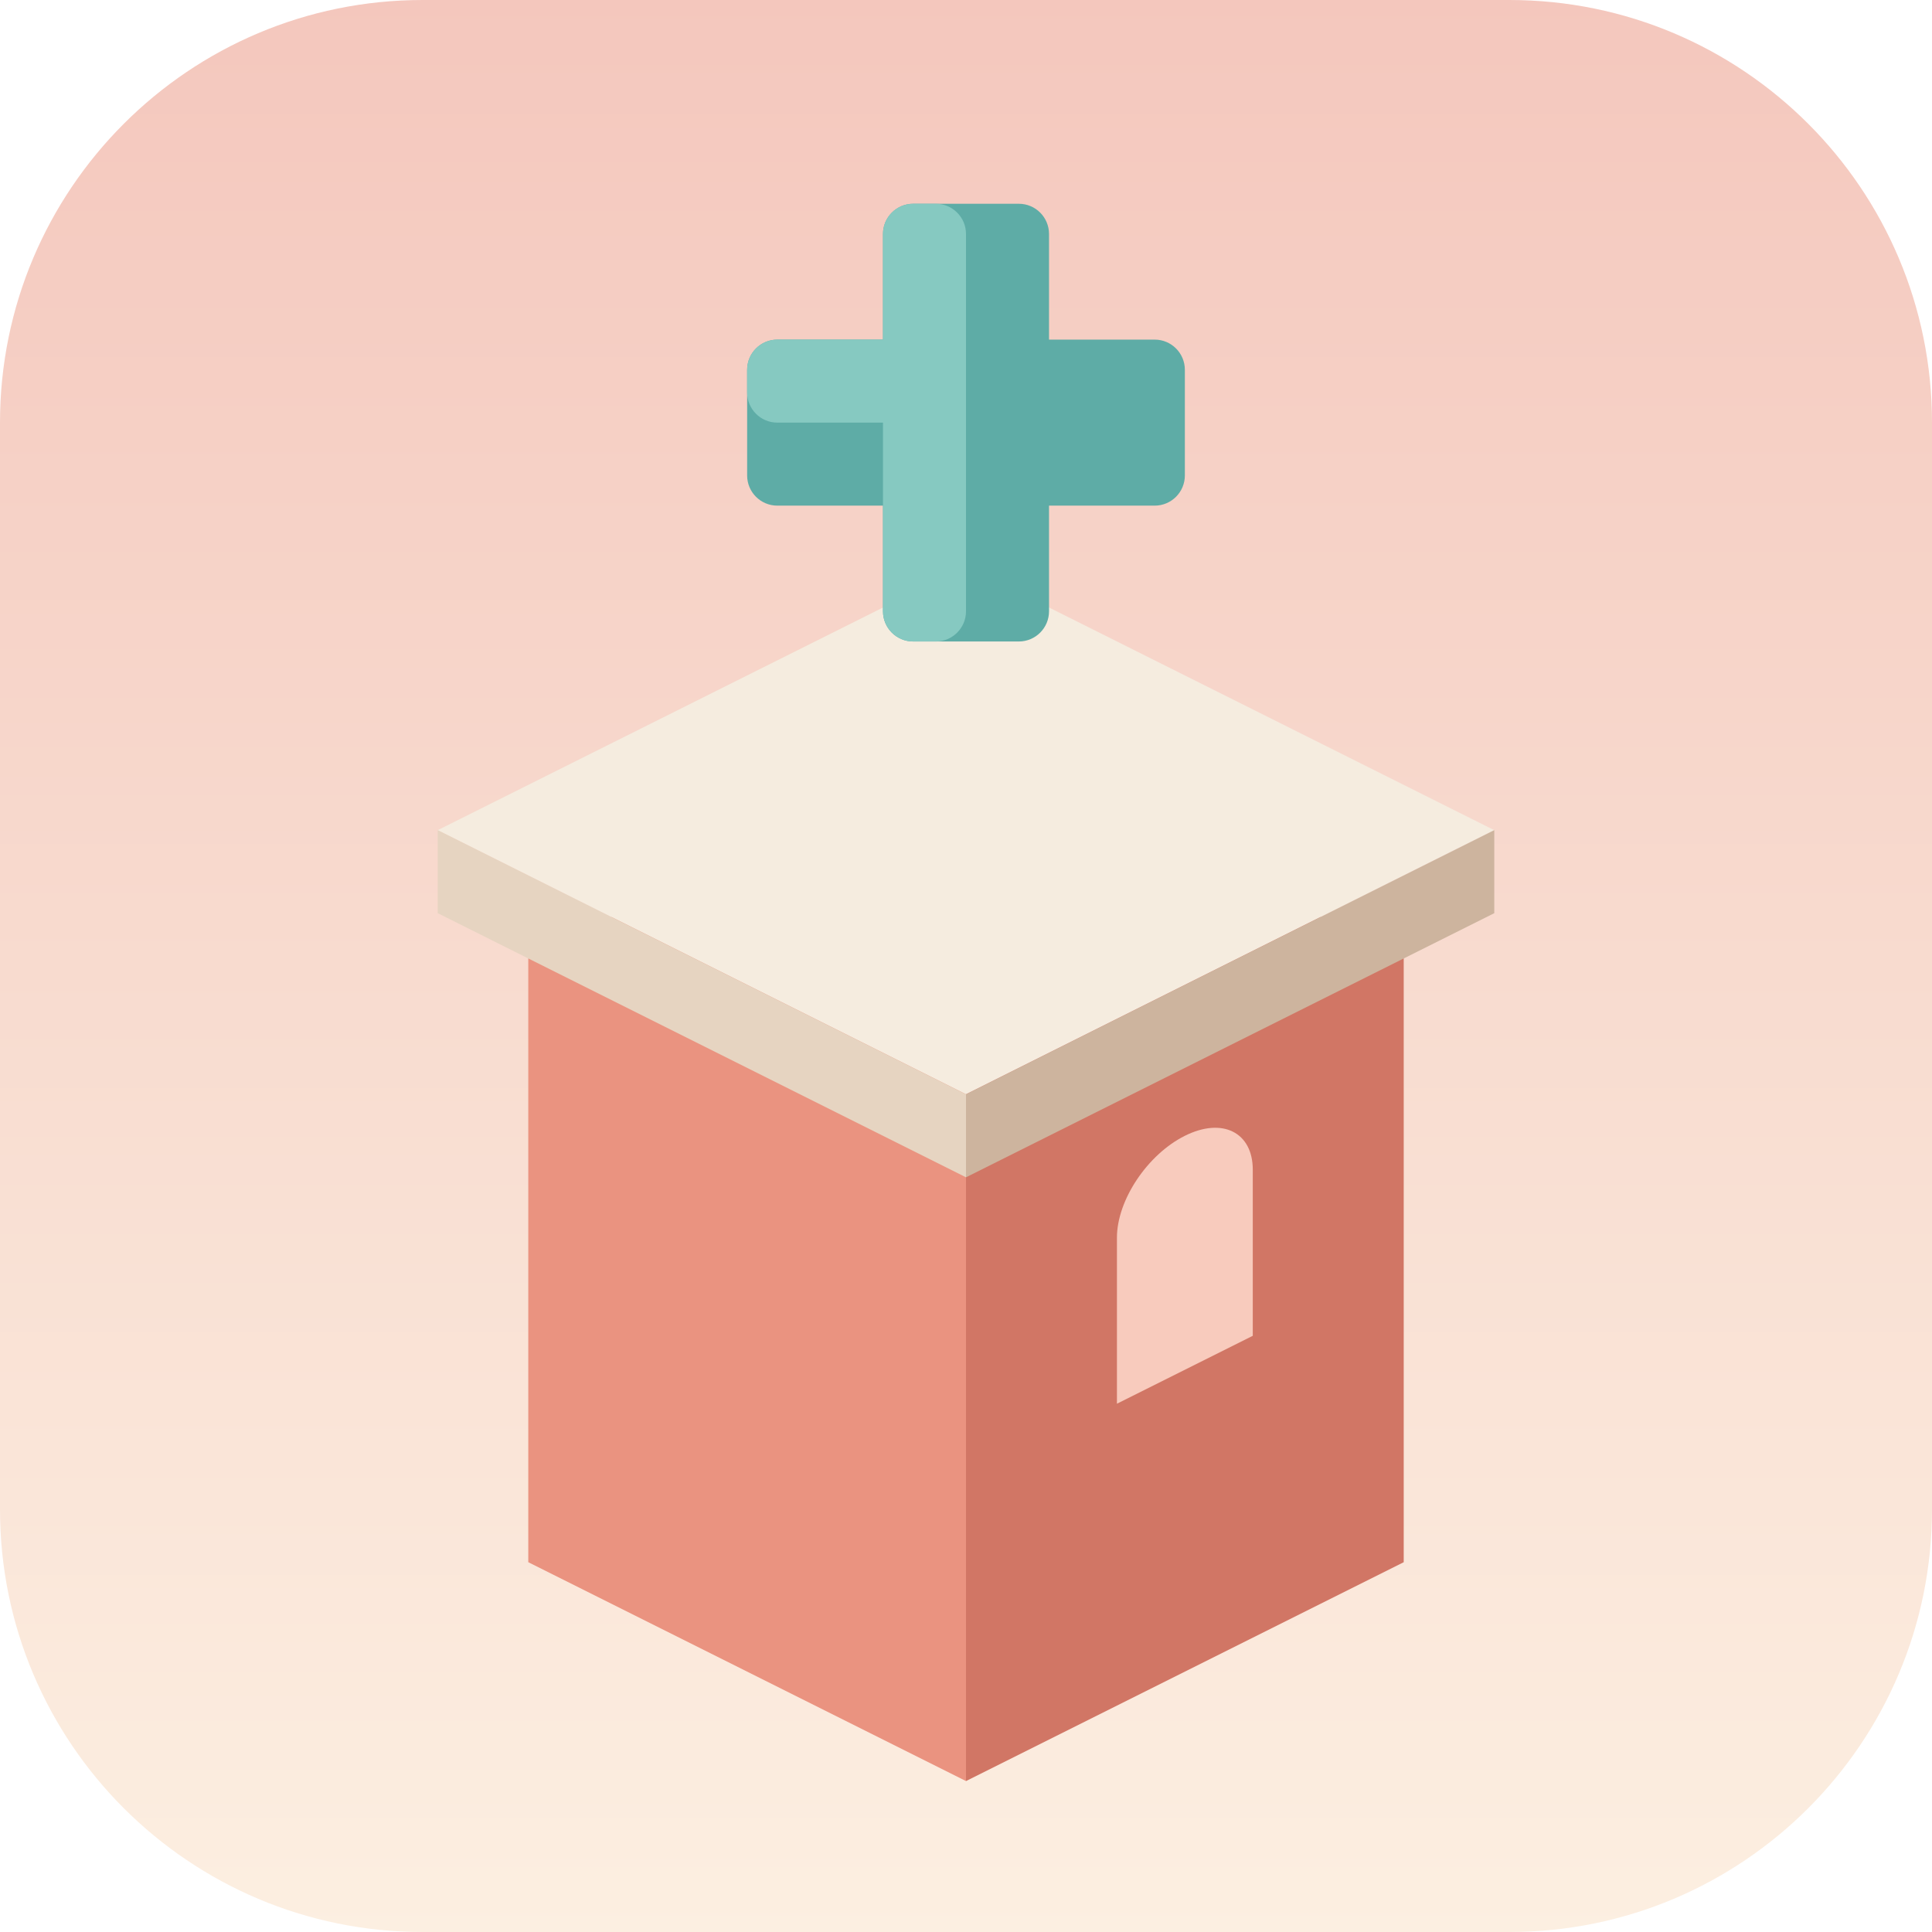
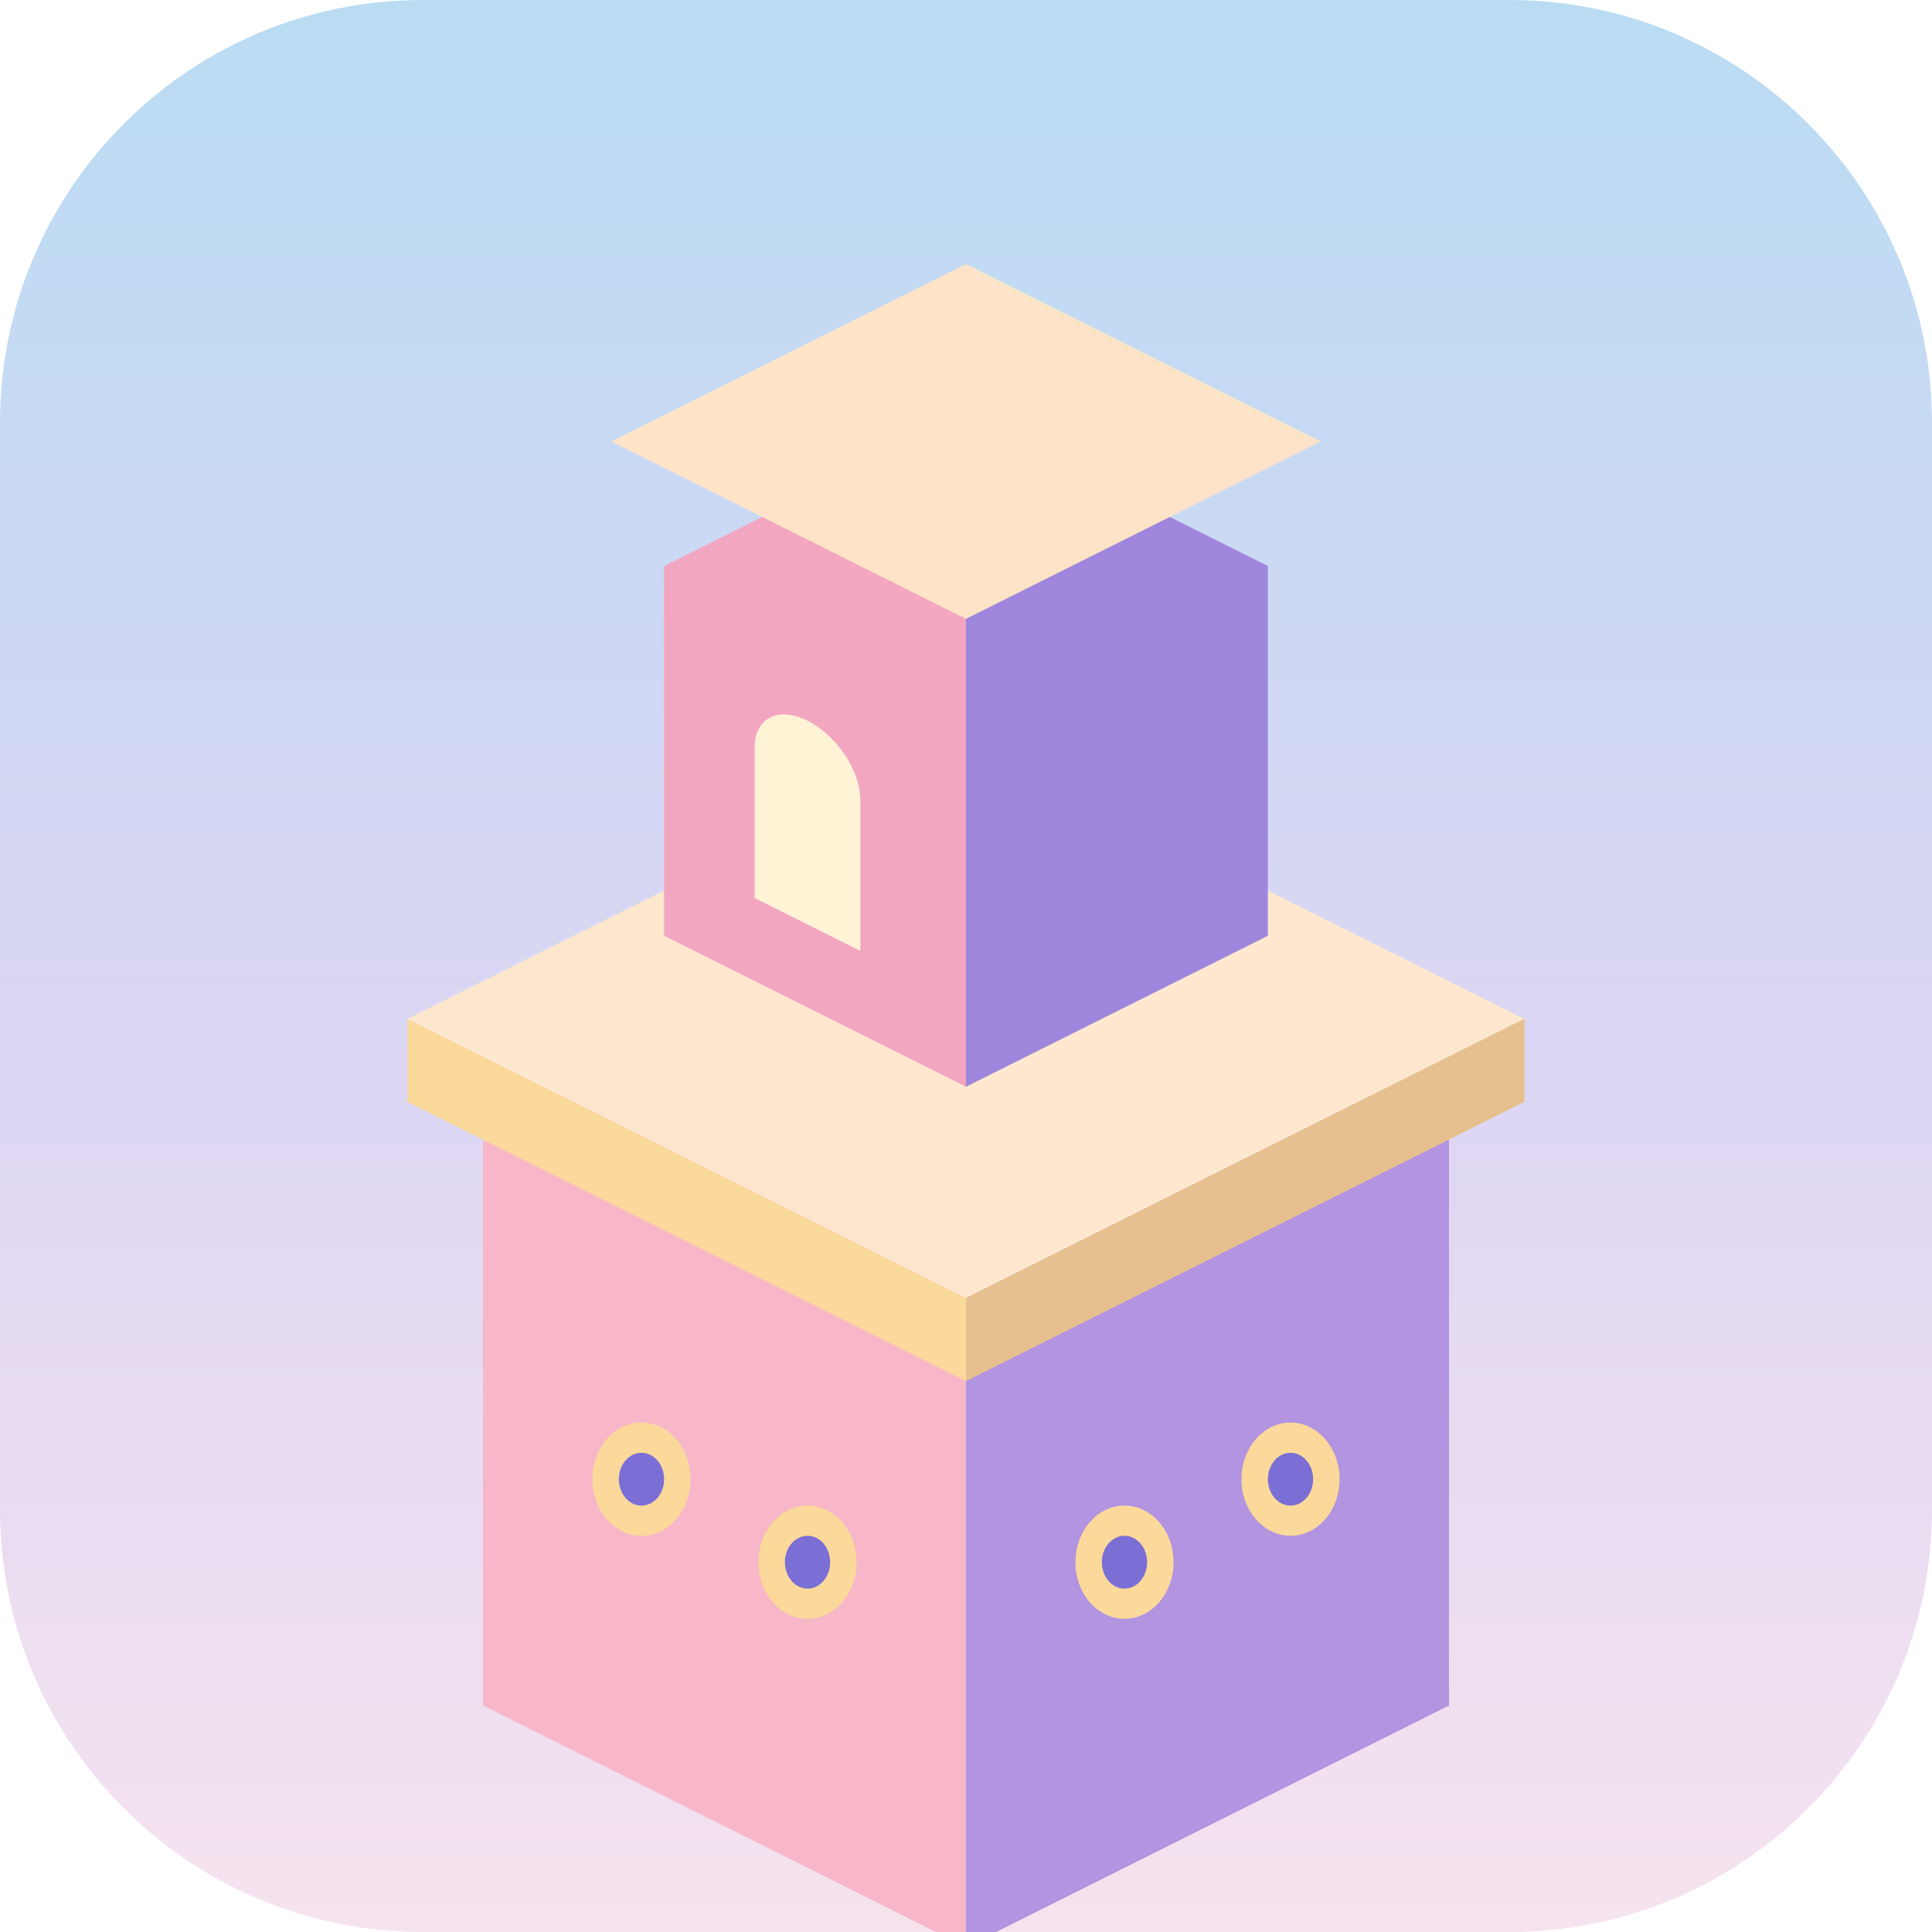
<svg xmlns="http://www.w3.org/2000/svg" viewBox="0 0 512 512" width="512" height="512">
  <defs>
    <linearGradient id="sky" x1="0" y1="0" x2="0" y2="1">
-       <stop offset="0" stop-color="#f4c7bd" />
-       <stop offset="1" stop-color="#fcefe1" />
+       <stop offset="0" stop-color="#b9dcf3" />
+       <stop offset="0.55" stop-color="#dcd6f3" />
+       <stop offset="1" stop-color="#f6e3ef" />
    </linearGradient>
  </defs>
  <rect width="512" height="512" rx="112" fill="url(#sky)" />
-   <polygon points="256,196 372,254 372,414 256,472" fill="#d17665" />
-   <polygon points="256,196 140,254 140,414 256,472" fill="#ea9380" />
-   <polygon points="256,150 396,220 256,290 116,220" fill="#f5ecdf" />
-   <polygon points="116,220 256,290 256,312 116,242" fill="#e6d4c1" />
-   <polygon points="396,220 256,290 256,312 396,242" fill="#cdb49e" />
-   <path d="M296,520 v-44 a18,18 0 0 1 36,0 v44 Z" fill="#f8cbbd" transform="skewY(-26.565)" />
-   <g transform="translate(256 132)">
-     <rect x="-22" y="-78" width="44" height="116" rx="8" fill="#5eaca6" />
-     <rect x="-58" y="-42" width="116" height="44" rx="8" fill="#5eaca6" />
-     <rect x="-22" y="-78" width="22" height="116" rx="8" fill="#86c9c1" />
-     <rect x="-58" y="-42" width="58" height="22" rx="8" fill="#86c9c1" />
+   <polygon points="256,236 384,300 384,452 256,516 256,516" fill="#b294e0" />
+   <polygon points="256,236 128,300 128,452 256,516" fill="#f7b7c8" />
+   <polygon points="256,196 404,270 256,344 108,270" fill="#fde8cf" />
+   <polygon points="108,270 256,344 256,366 108,292" fill="#fbd99a" />
+   <polygon points="404,270 256,344 256,366 404,292" fill="#e7c08f" />
+   <polygon points="256,110 336,150 336,248 256,288" fill="#9e86dc" />
+   <polygon points="256,110 176,150 176,248 256,288" fill="#f3a6c0" />
+   <polygon points="256,70 350,117 256,164 162,117" fill="#fde3c8" />
+   <path d="M200,138 v-40 a14,14 0 0 1 28,0 v40 Z" fill="#fff3d6" transform="skewY(26.565)" />
+   <g fill="#fbd99a">
+     <ellipse cx="170" cy="392" rx="13" ry="15" />
+     <ellipse cx="214" cy="414" rx="13" ry="15" />
+     <ellipse cx="298" cy="414" rx="13" ry="15" />
+     <ellipse cx="342" cy="392" rx="13" ry="15" />
+   </g>
+   <g fill="#7b6fd6">
+     <ellipse cx="170" cy="392" rx="6" ry="7" />
+     <ellipse cx="214" cy="414" rx="6" ry="7" />
+     <ellipse cx="298" cy="414" rx="6" ry="7" />
+     <ellipse cx="342" cy="392" rx="6" ry="7" />
  </g>
</svg>
